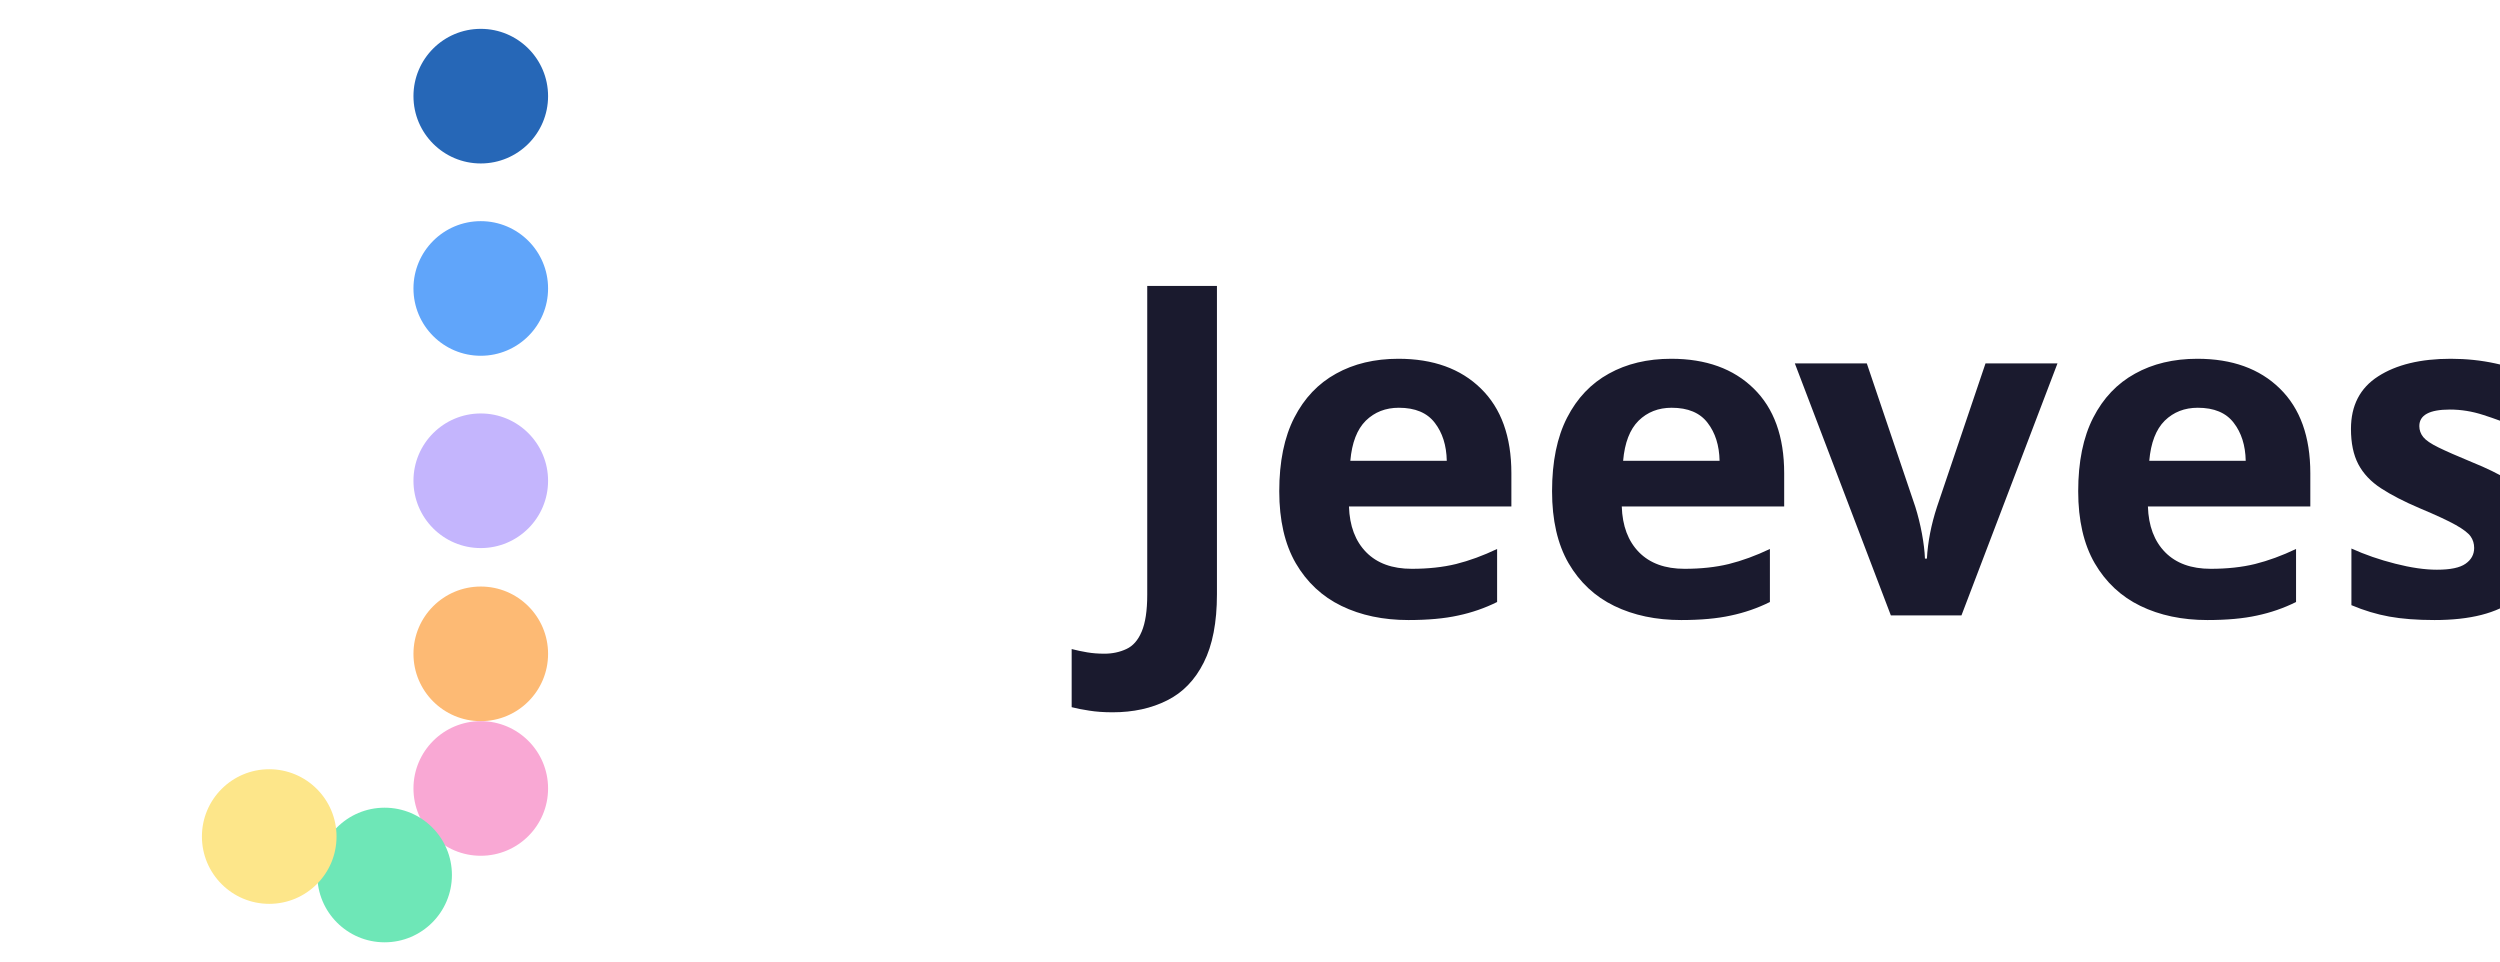
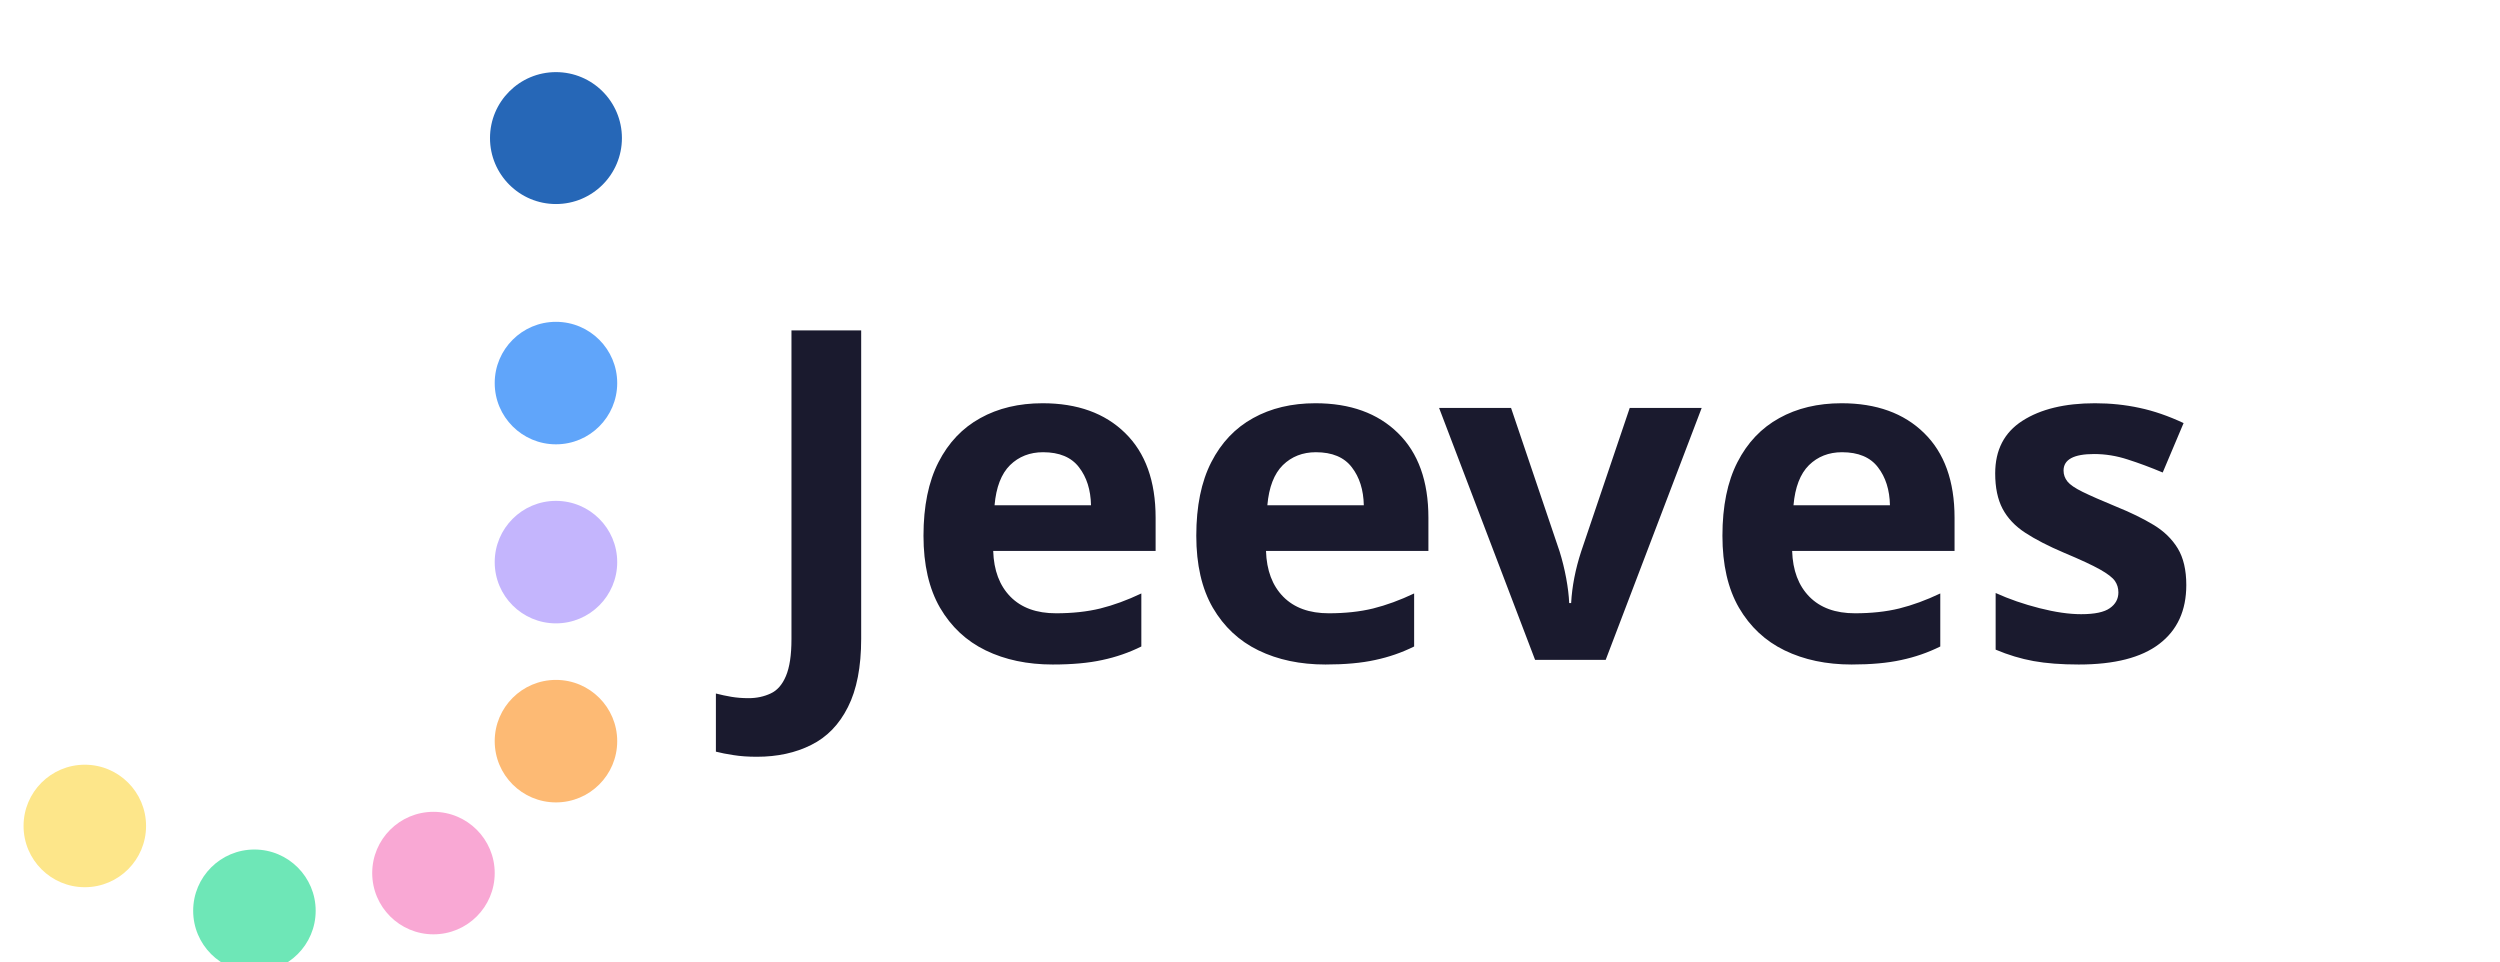
<svg xmlns="http://www.w3.org/2000/svg" viewBox="0 0 260 100" width="260" height="100">
-   <circle cx="50" cy="10" r="7" fill="#2667B7" />
-   <circle cx="50" cy="30" r="7" fill="#60A5FA" />
-   <circle cx="50" cy="50" r="7" fill="#C4B5FD" />
-   <circle cx="50" cy="68" r="7" fill="#FDBA74" />
-   <circle cx="50" cy="82" r="7" fill="#F9A8D4" />
-   <circle cx="40" cy="91" r="7" fill="#6EE7B7" />
-   <circle cx="28" cy="87" r="7" fill="#FDE68A" />
-   <text x="115" y="64" font-family="Manrope, sans-serif" font-weight="700" font-size="48" fill="#1A1A2E" dominant-baseline="auto">Jeeves</text>
+   <g transform="translate(-24.5,-7.2) scale(0.49)">
+     <circle cx="168" cy="44" r="14" fill="#2667B7" />
+     <circle cx="168" cy="96" r="13" fill="#60A5FA" />
+     <circle cx="168" cy="134" r="13" fill="#C4B5FD" />
+     <circle cx="168" cy="172" r="13" fill="#FDBA74" />
+     <circle cx="142" cy="200" r="13" fill="#F9A8D4" />
+     <circle cx="104" cy="208" r="13" fill="#6EE7B7" />
+     <circle cx="68" cy="190" r="13" fill="#FDE68A" />
+   </g>
+   <text x="78" y="50" font-family="Manrope, sans-serif" font-weight="700" font-size="48" fill="#1A1A2E" dominant-baseline="central">Jeeves</text>
</svg>
